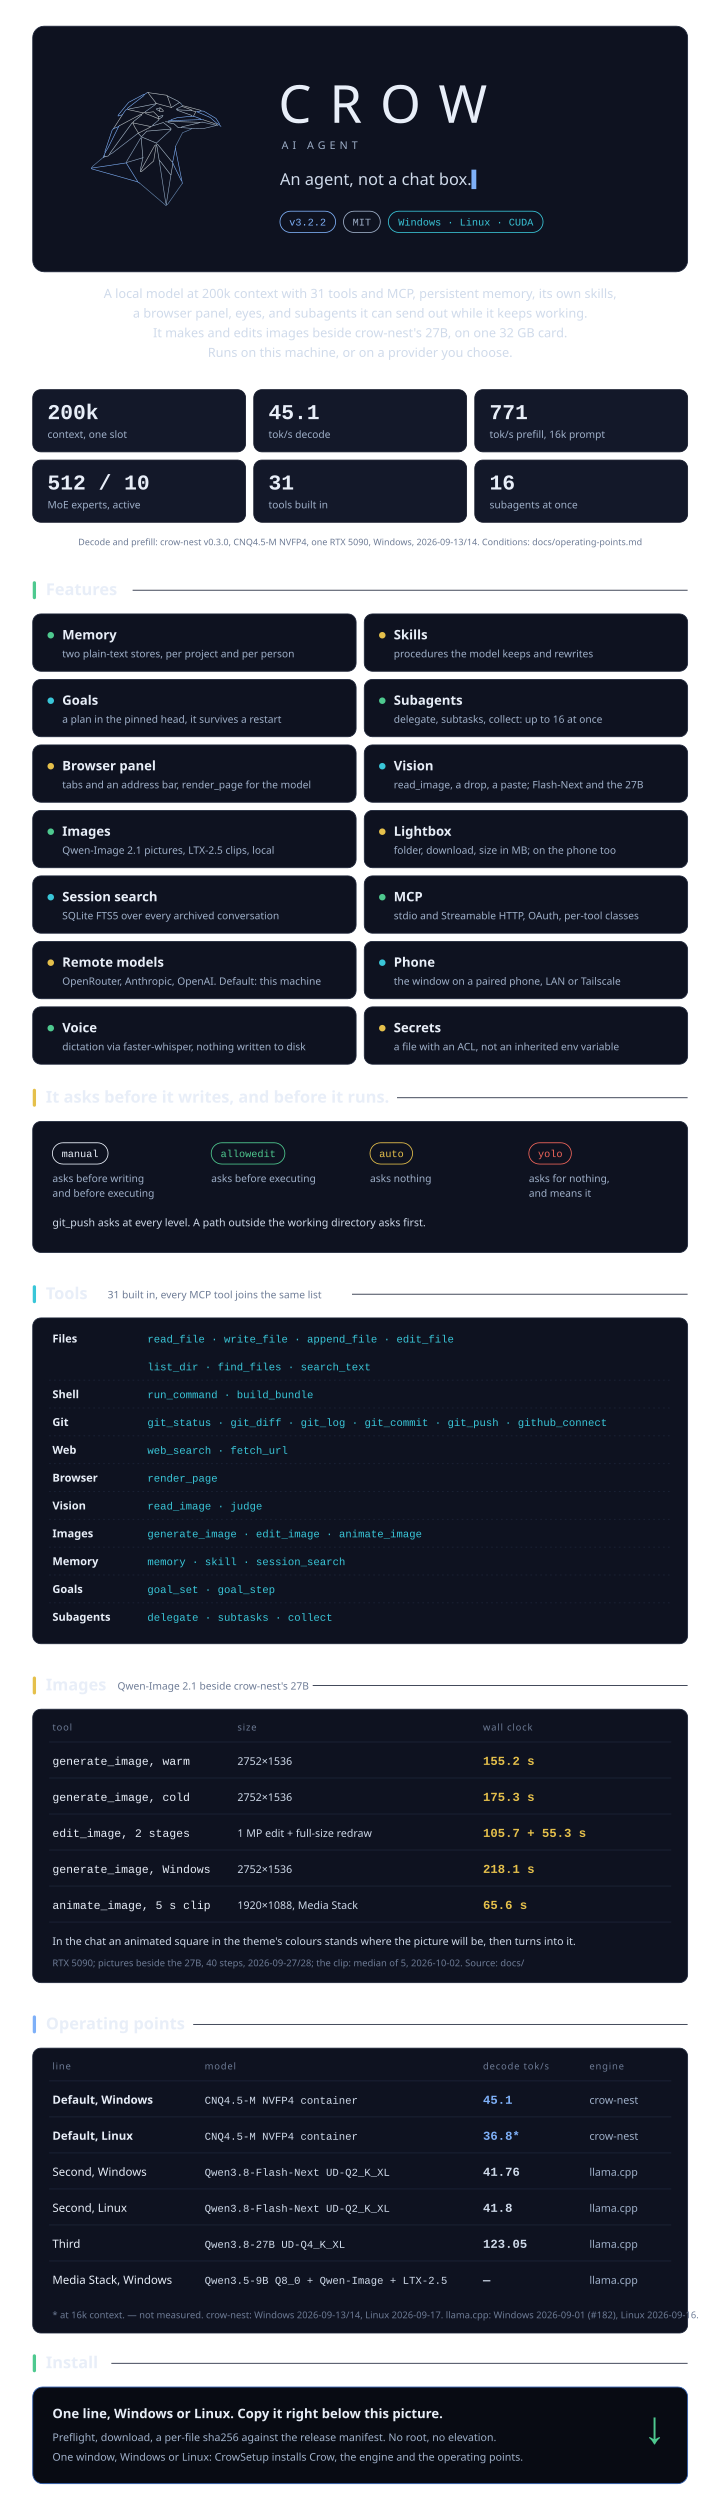
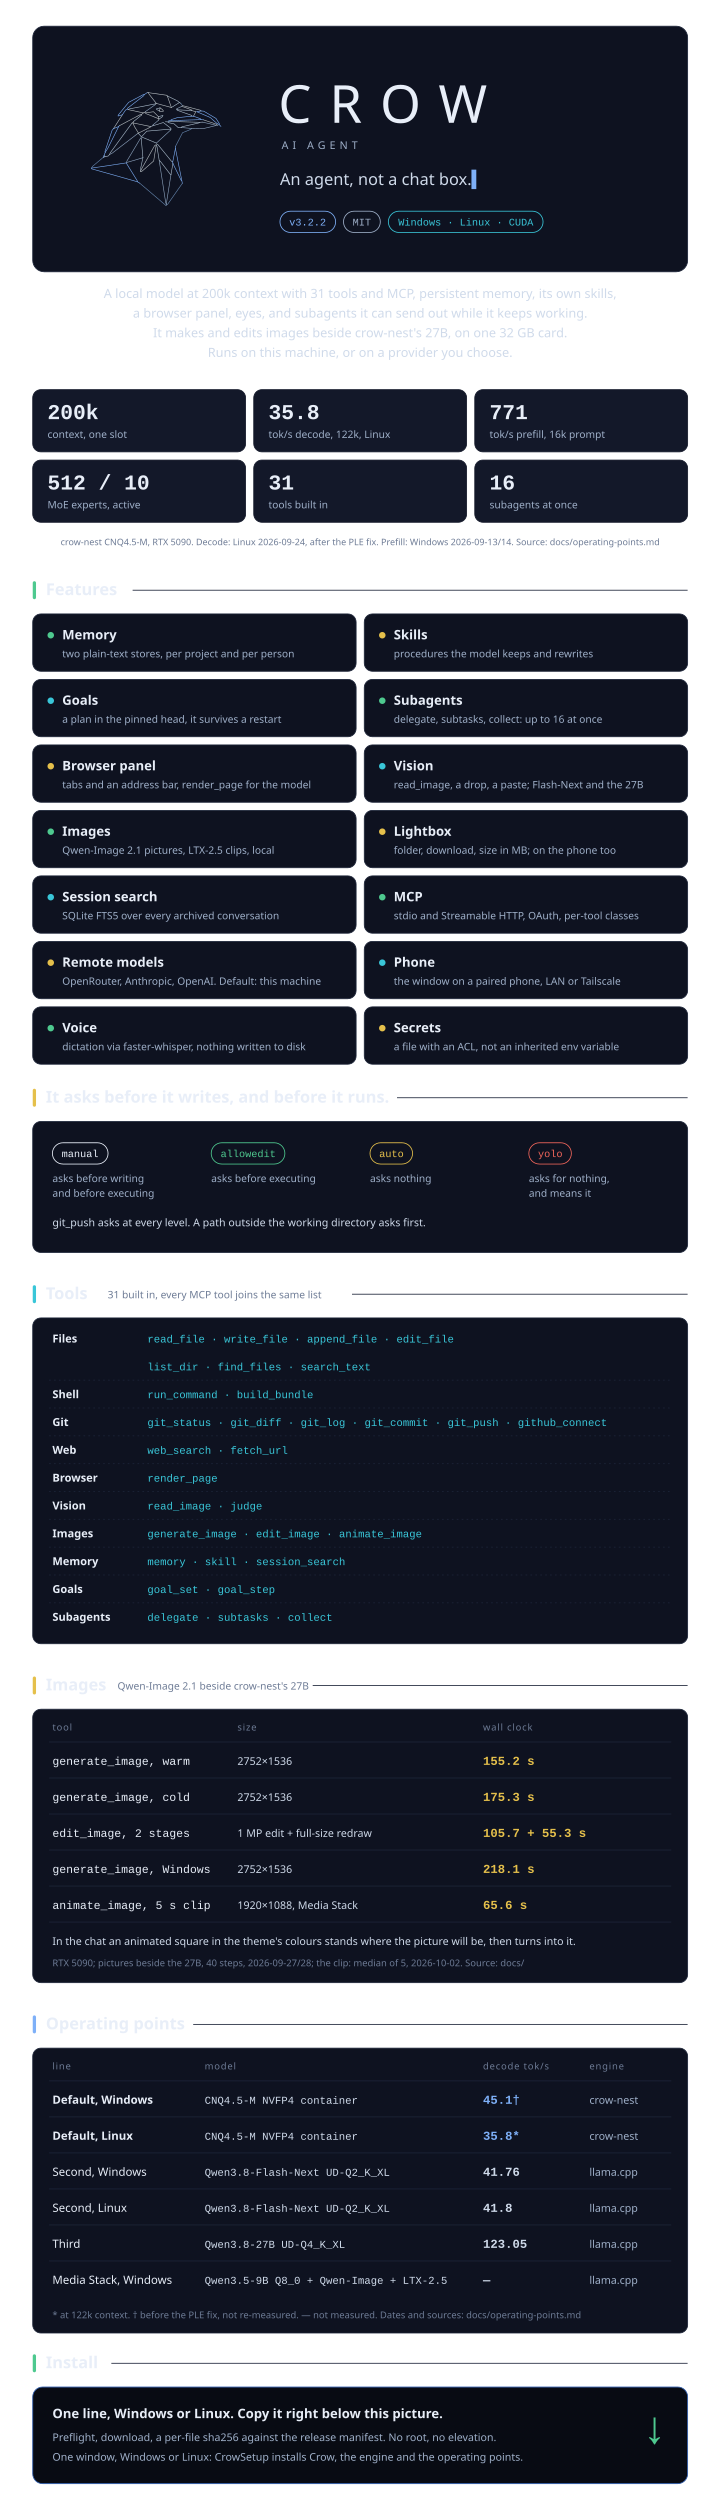
<svg xmlns="http://www.w3.org/2000/svg" viewBox="0 0 880 3054" width="880" height="3054" role="img" aria-label="Crow: an agent, not a chat box. Features, tools, images, operating points.">
  <rect x="40" y="32" width="800" height="300" rx="14" fill="#0e1220" stroke="#1c2438" />
  <g transform="translate(70 62) scale(0.235)">
    <g fill="none" stroke-width="3" stroke-linejoin="round" stroke-linecap="round">
      <path stroke="#6789b2" d="M642 273 650 285" />
      <path stroke="#6789b2" d="M699 404 693 409 651 426 615 496" />
      <path stroke="#6789b2" d="M239 554 183 601 178 610" />
      <path stroke="#6789b2" d="M650 689 573 799 567 802" />
      <path stroke="#6789b2" d="M428 688 563 803" />
      <path stroke="#90a7c2" d="M508 281 457 317" />
      <path stroke="#90a7c2" d="M647 289 622 301" />
      <path stroke="#90a7c2" d="M526 361 498 385" />
      <path stroke="#90a7c2" d="M755 371 820 386 823 389" />
      <path stroke="#90a7c2" d="M833 387 823 389" />
      <path stroke="#90a7c2" d="M823 389 758 405 699 404" />
      <path stroke="#90a7c2" d="M644 399 699 404" />
      <path stroke="#90a7c2" d="M587 414 515 480" />
      <path stroke="#90a7c2" d="M417 431 283 534 272 539" />
      <path stroke="#90a7c2" d="M436 453 433 454 362 573 360 581" />
      <path stroke="#90a7c2" d="M445 556 360 581" />
      <path stroke="#90a7c2" d="M530 572 564 793 567 794" />
      <path stroke="#90a7c2" d="M591 643 567 794" />
      <path stroke="#90a7c2" d="M563 803 567 802" />
      <path stroke="#90a7c2" d="M567 794 567 802" />
      <path stroke="#acbece" d="M572 235 625 261 635 269" />
      <path stroke="#acbece" d="M635 269 593 295" />
      <path stroke="#acbece" d="M635 269 642 273" />
      <path stroke="#acbece" d="M510 276 508 281" />
      <path stroke="#acbece" d="M510 276 376 302 368 306" />
      <path stroke="#acbece" d="M622 301 620 307 624 307" />
      <path stroke="#acbece" d="M534 297 515 302 517 306 532 313" />
      <path stroke="#acbece" d="M624 307 625 310 698 336 700 340" />
      <path stroke="#acbece" d="M624 307 699 311" />
      <path stroke="#acbece" d="M437 335 396 368" />
      <path stroke="#acbece" d="M549 337 544 345 529 355" />
      <path stroke="#acbece" d="M549 337 525 342" />
      <path stroke="#acbece" d="M498 385 497 390" />
      <path stroke="#acbece" d="M578 367 739 372" />
      <path stroke="#acbece" d="M562 369 575 370" />
      <path stroke="#acbece" d="M575 370 579 374 607 380 629 400 644 399" />
      <path stroke="#acbece" d="M739 372 737 375 648 395 644 399" />
      <path stroke="#acbece" d="M739 372 755 371" />
      <path stroke="#acbece" d="M388 376 275 531 272 539" />
      <path stroke="#acbece" d="M497 390 485 394" />
      <path stroke="#acbece" d="M497 390 551 373 590 403 591 407" />
      <path stroke="#acbece" d="M591 407 587 414" />
      <path stroke="#acbece" d="M591 407 465 418 438 447" />
      <path stroke="#acbece" d="M422 430 437 447" />
      <path stroke="#acbece" d="M438 448 515 480" />
      <path stroke="#acbece" d="M436 453 445 556" />
      <path stroke="#acbece" d="M515 484 523 488 594 575 600 578" />
      <path stroke="#acbece" d="M514 491 518 497 530 572" />
      <path stroke="#acbece" d="M272 539 265 547 248 551" />
      <path stroke="#acbece" d="M243 545 248 551" />
      <path stroke="#acbece" d="M248 551 239 554" />
      <path stroke="#acbece" d="M445 556 434 608 434 622" />
      <path stroke="#acbece" d="M530 572 535 574 587 642 591 643" />
      <path stroke="#acbece" d="M601 586 591 643" />
      <path stroke="#b9c0c4" d="M474 218 567 231 572 235" />
      <path stroke="#b9c0c4" d="M474 218 475 223 515 274" />
      <path stroke="#b9c0c4" d="M474 218 467 218" />
      <path stroke="#b9c0c4" d="M572 235 593 295" />
      <path stroke="#b9c0c4" d="M515 274 510 276" />
      <path stroke="#b9c0c4" d="M515 274 593 295" />
      <path stroke="#b9c0c4" d="M457 317 455 322" />
      <path stroke="#b9c0c4" d="M650 285 743 309 747 313" />
      <path stroke="#b9c0c4" d="M647 289 697 307 699 311" />
      <path stroke="#b9c0c4" d="M534 297 532 313" />
      <path stroke="#b9c0c4" d="M534 297 547 306 552 314 533 316 532 313" />
      <path stroke="#b9c0c4" d="M368 306 447 323" />
      <path stroke="#b9c0c4" d="M699 311 720 317" />
      <path stroke="#b9c0c4" d="M720 317 708 340" />
      <path stroke="#b9c0c4" d="M455 322 447 323" />
      <path stroke="#b9c0c4" d="M447 323 438 331" />
      <path stroke="#b9c0c4" d="M458 323 500 317 525 342" />
      <path stroke="#b9c0c4" d="M458 323 461 327 528 354" />
      <path stroke="#b9c0c4" d="M438 331 437 335" />
      <path stroke="#b9c0c4" d="M396 368 393 375" />
      <path stroke="#b9c0c4" d="M438 331 433 331 322 390" />
      <path stroke="#b9c0c4" d="M338 333 292 405" />
      <path stroke="#b9c0c4" d="M525 342 528 354" />
      <path stroke="#b9c0c4" d="M529 355 526 361" />
      <path stroke="#b9c0c4" d="M759 359 828 382" />
      <path stroke="#b9c0c4" d="M393 375 401 394 422 428" />
      <path stroke="#b9c0c4" d="M393 375 388 376" />
      <path stroke="#b9c0c4" d="M393 375 485 394" />
      <path stroke="#b9c0c4" d="M828 382 833 387" />
      <path stroke="#b9c0c4" d="M485 394 484 397 422 428" />
      <path stroke="#b9c0c4" d="M422 430 417 431" />
      <path stroke="#b9c0c4" d="M514 488 506 493 434 622" />
      <path stroke="#b9c0c4" d="M514 491 501 573 438 628 433 629" />
      <path stroke="#b9c0c4" d="M434 622 433 629" />
      <path stroke="#7eb0f8" d="M467 218 452 228" />
      <path stroke="#7eb0f8" d="M452 228 449 234 366 298 363 305" />
      <path stroke="#7eb0f8" d="M452 228 447 228 371 268 317 334 316 339" />
      <path stroke="#7eb0f8" d="M363 305 355 308 338 333" />
      <path stroke="#7eb0f8" d="M747 313 725 317" />
      <path stroke="#7eb0f8" d="M747 313 761 314 825 352 843 380 844 386" />
      <path stroke="#7eb0f8" d="M725 317 795 347 830 378" />
      <path stroke="#7eb0f8" d="M322 390 319 394" />
      <path stroke="#7eb0f8" d="M338 333 316 339" />
      <path stroke="#7eb0f8" d="M700 340 623 348 592 358 591 361" />
      <path stroke="#7eb0f8" d="M700 340 708 340" />
      <path stroke="#7eb0f8" d="M708 340 745 354 747 358" />
      <path stroke="#7eb0f8" d="M747 358 595 363 591 361" />
      <path stroke="#7eb0f8" d="M747 358 759 359" />
      <path stroke="#7eb0f8" d="M591 361 580 363 578 367" />
      <path stroke="#7eb0f8" d="M830 378 836 380 838 386" />
      <path stroke="#7eb0f8" d="M844 386 851 394" />
      <path stroke="#7eb0f8" d="M319 394 262 508 249 528" />
      <path stroke="#7eb0f8" d="M319 394 292 405" />
      <path stroke="#7eb0f8" d="M615 496 614 508" />
      <path stroke="#7eb0f8" d="M292 405 285 413 248 523 249 528" />
      <path stroke="#7eb0f8" d="M614 508 600 578" />
      <path stroke="#7eb0f8" d="M614 508 647 674" />
      <path stroke="#7eb0f8" d="M249 528 243 545" />
      <path stroke="#7eb0f8" d="M243 545 239 554" />
      <path stroke="#7eb0f8" d="M600 578 601 586" />
      <path stroke="#7eb0f8" d="M358 583 178 610" />
      <path stroke="#7eb0f8" d="M358 583 415 675 416 681" />
      <path stroke="#7eb0f8" d="M601 586 643 672 647 674" />
      <path stroke="#7eb0f8" d="M178 610 179 614 416 681" />
      <path stroke="#7eb0f8" d="M647 674 650 689" />
      <path stroke="#7eb0f8" d="M416 681 428 688" />
    </g>
  </g>
  <text x="340" y="150" font-family="-apple-system,BlinkMacSystemFont,'Segoe UI','Noto Sans',Helvetica,Arial,sans-serif" font-size="64" font-weight="300" fill="#e8eef8" text-anchor="start" letter-spacing="22">CROW</text>
  <text x="344" y="182" font-family="-apple-system,BlinkMacSystemFont,'Segoe UI','Noto Sans',Helvetica,Arial,sans-serif" font-size="13" font-weight="400" fill="#9fb0c9" text-anchor="start" letter-spacing="5">AI AGENT</text>
  <text x="342" y="226" font-family="-apple-system,BlinkMacSystemFont,'Segoe UI','Noto Sans',Helvetica,Arial,sans-serif" font-size="20" fill="#cfdaea">An agent, not a chat box.<tspan fill="#7eb0f8">▍<animate attributeName="opacity" values="1;1;0;0" keyTimes="0;.5;.5;1" dur="1.1s" repeatCount="indefinite" />
    </tspan>
  </text>
  <rect x="342" y="258" width="68" height="26" rx="13" fill="none" stroke="#7eb0f8" />
  <text x="375.8" y="275.5" font-family="ui-monospace,SFMono-Regular,'SF Mono',Menlo,Consolas,'Liberation Mono',monospace" font-size="12.5" font-weight="400" fill="#7eb0f8" text-anchor="middle" letter-spacing="0">v3.2.2</text>
  <rect x="419.6" y="258" width="45" height="26" rx="13" fill="none" stroke="#9fb0c9" />
  <text x="442.0" y="275.5" font-family="ui-monospace,SFMono-Regular,'SF Mono',Menlo,Consolas,'Liberation Mono',monospace" font-size="12.5" font-weight="400" fill="#9fb0c9" text-anchor="middle" letter-spacing="0">MIT</text>
  <rect x="474.4" y="258" width="189" height="26" rx="13" fill="none" stroke="#39c6d8" />
  <text x="569.0" y="275.5" font-family="ui-monospace,SFMono-Regular,'SF Mono',Menlo,Consolas,'Liberation Mono',monospace" font-size="12.5" font-weight="400" fill="#39c6d8" text-anchor="middle" letter-spacing="0">Windows · Linux · CUDA</text>
  <text x="440.0" y="364" font-family="-apple-system,BlinkMacSystemFont,'Segoe UI','Noto Sans',Helvetica,Arial,sans-serif" font-size="15.5" font-weight="400" fill="#cfdaea" text-anchor="middle" letter-spacing="0">A local model at 200k context with 31 tools and MCP, persistent memory, its own skills,</text>
  <text x="440.0" y="388" font-family="-apple-system,BlinkMacSystemFont,'Segoe UI','Noto Sans',Helvetica,Arial,sans-serif" font-size="15.5" font-weight="400" fill="#cfdaea" text-anchor="middle" letter-spacing="0">a browser panel, eyes, and subagents it can send out while it keeps working.</text>
  <text x="440.0" y="412" font-family="-apple-system,BlinkMacSystemFont,'Segoe UI','Noto Sans',Helvetica,Arial,sans-serif" font-size="15.5" font-weight="400" fill="#cfdaea" text-anchor="middle" letter-spacing="0">It makes and edits images beside crow-nest's 27B, on one 32 GB card.</text>
  <text x="440.0" y="436" font-family="-apple-system,BlinkMacSystemFont,'Segoe UI','Noto Sans',Helvetica,Arial,sans-serif" font-size="15.5" font-weight="400" fill="#cfdaea" text-anchor="middle" letter-spacing="0">Runs on this machine, or on a provider you choose.</text>
  <rect x="40" y="476" width="260" height="76" rx="10" fill="#131829" stroke="#131829" />
  <text x="58" y="512" font-family="ui-monospace,SFMono-Regular,'SF Mono',Menlo,Consolas,'Liberation Mono',monospace" font-size="26" font-weight="600" fill="#e8eef8" text-anchor="start" letter-spacing="0">200k</text>
  <text x="58" y="535" font-family="-apple-system,BlinkMacSystemFont,'Segoe UI','Noto Sans',Helvetica,Arial,sans-serif" font-size="12.5" font-weight="400" fill="#9fb0c9" text-anchor="start" letter-spacing="0">context, one slot</text>
  <rect x="310" y="476" width="260" height="76" rx="10" fill="#131829" stroke="#131829" />
-   <text x="328" y="512" font-family="ui-monospace,SFMono-Regular,'SF Mono',Menlo,Consolas,'Liberation Mono',monospace" font-size="26" font-weight="600" fill="#e8eef8" text-anchor="start" letter-spacing="0">45.1</text>
-   <text x="328" y="535" font-family="-apple-system,BlinkMacSystemFont,'Segoe UI','Noto Sans',Helvetica,Arial,sans-serif" font-size="12.5" font-weight="400" fill="#9fb0c9" text-anchor="start" letter-spacing="0">tok/s decode</text>
+   <text x="328" y="512" font-family="ui-monospace,SFMono-Regular,'SF Mono',Menlo,Consolas,'Liberation Mono',monospace" font-size="26" font-weight="600" fill="#e8eef8" text-anchor="start" letter-spacing="0">35.8</text>
+   <text x="328" y="535" font-family="-apple-system,BlinkMacSystemFont,'Segoe UI','Noto Sans',Helvetica,Arial,sans-serif" font-size="12.5" font-weight="400" fill="#9fb0c9" text-anchor="start" letter-spacing="0">tok/s decode, 122k, Linux</text>
  <rect x="580" y="476" width="260" height="76" rx="10" fill="#131829" stroke="#131829" />
  <text x="598" y="512" font-family="ui-monospace,SFMono-Regular,'SF Mono',Menlo,Consolas,'Liberation Mono',monospace" font-size="26" font-weight="600" fill="#e8eef8" text-anchor="start" letter-spacing="0">771</text>
  <text x="598" y="535" font-family="-apple-system,BlinkMacSystemFont,'Segoe UI','Noto Sans',Helvetica,Arial,sans-serif" font-size="12.5" font-weight="400" fill="#9fb0c9" text-anchor="start" letter-spacing="0">tok/s prefill, 16k prompt</text>
  <rect x="40" y="562" width="260" height="76" rx="10" fill="#131829" stroke="#131829" />
  <text x="58" y="598" font-family="ui-monospace,SFMono-Regular,'SF Mono',Menlo,Consolas,'Liberation Mono',monospace" font-size="26" font-weight="600" fill="#e8eef8" text-anchor="start" letter-spacing="0">512 / 10</text>
  <text x="58" y="621" font-family="-apple-system,BlinkMacSystemFont,'Segoe UI','Noto Sans',Helvetica,Arial,sans-serif" font-size="12.5" font-weight="400" fill="#9fb0c9" text-anchor="start" letter-spacing="0">MoE experts, active</text>
  <rect x="310" y="562" width="260" height="76" rx="10" fill="#131829" stroke="#131829" />
  <text x="328" y="598" font-family="ui-monospace,SFMono-Regular,'SF Mono',Menlo,Consolas,'Liberation Mono',monospace" font-size="26" font-weight="600" fill="#e8eef8" text-anchor="start" letter-spacing="0">31</text>
  <text x="328" y="621" font-family="-apple-system,BlinkMacSystemFont,'Segoe UI','Noto Sans',Helvetica,Arial,sans-serif" font-size="12.5" font-weight="400" fill="#9fb0c9" text-anchor="start" letter-spacing="0">tools built in</text>
  <rect x="580" y="562" width="260" height="76" rx="10" fill="#131829" stroke="#131829" />
  <text x="598" y="598" font-family="ui-monospace,SFMono-Regular,'SF Mono',Menlo,Consolas,'Liberation Mono',monospace" font-size="26" font-weight="600" fill="#e8eef8" text-anchor="start" letter-spacing="0">16</text>
  <text x="598" y="621" font-family="-apple-system,BlinkMacSystemFont,'Segoe UI','Noto Sans',Helvetica,Arial,sans-serif" font-size="12.5" font-weight="400" fill="#9fb0c9" text-anchor="start" letter-spacing="0">subagents at once</text>
-   <text x="440.0" y="666" font-family="-apple-system,BlinkMacSystemFont,'Segoe UI','Noto Sans',Helvetica,Arial,sans-serif" font-size="11" font-weight="400" fill="#6d7b95" text-anchor="middle" letter-spacing="0">Decode and prefill: crow-nest v0.3.0, CNQ4.5-M NVFP4, one RTX 5090, Windows, 2026-09-13/14. Conditions: docs/operating-points.md</text>
+   <text x="440.0" y="666" font-family="-apple-system,BlinkMacSystemFont,'Segoe UI','Noto Sans',Helvetica,Arial,sans-serif" font-size="11" font-weight="400" fill="#6d7b95" text-anchor="middle" letter-spacing="0">crow-nest CNQ4.5-M, RTX 5090. Decode: Linux 2026-09-24, after the PLE fix. Prefill: Windows 2026-09-13/14. Source: docs/operating-points.md</text>
  <rect x="40" y="710" width="4" height="22" rx="2" fill="#4ec98f" />
  <text x="56" y="727" font-family="-apple-system,BlinkMacSystemFont,'Segoe UI','Noto Sans',Helvetica,Arial,sans-serif" font-size="20" font-weight="600" fill="#e8eef8" text-anchor="start" letter-spacing="0">Features</text>
  <line x1="162" y1="721" x2="840" y2="721" stroke="#1c2438" />
  <rect x="40" y="750" width="395" height="70" rx="10" fill="#0e1220" stroke="#1c2438" />
  <circle cx="62" cy="776" r="4" fill="#4ec98f" />
  <text x="76" y="781" font-family="-apple-system,BlinkMacSystemFont,'Segoe UI','Noto Sans',Helvetica,Arial,sans-serif" font-size="16" font-weight="600" fill="#e8eef8" text-anchor="start" letter-spacing="0">Memory</text>
  <text x="76" y="803" font-family="-apple-system,BlinkMacSystemFont,'Segoe UI','Noto Sans',Helvetica,Arial,sans-serif" font-size="12.5" font-weight="400" fill="#9fb0c9" text-anchor="start" letter-spacing="0">two plain-text stores, per project and per person</text>
  <rect x="445" y="750" width="395" height="70" rx="10" fill="#0e1220" stroke="#1c2438" />
  <circle cx="467" cy="776" r="4" fill="#e5c04b" />
  <text x="481" y="781" font-family="-apple-system,BlinkMacSystemFont,'Segoe UI','Noto Sans',Helvetica,Arial,sans-serif" font-size="16" font-weight="600" fill="#e8eef8" text-anchor="start" letter-spacing="0">Skills</text>
  <text x="481" y="803" font-family="-apple-system,BlinkMacSystemFont,'Segoe UI','Noto Sans',Helvetica,Arial,sans-serif" font-size="12.5" font-weight="400" fill="#9fb0c9" text-anchor="start" letter-spacing="0">procedures the model keeps and rewrites</text>
  <rect x="40" y="830" width="395" height="70" rx="10" fill="#0e1220" stroke="#1c2438" />
  <circle cx="62" cy="856" r="4" fill="#39c6d8" />
  <text x="76" y="861" font-family="-apple-system,BlinkMacSystemFont,'Segoe UI','Noto Sans',Helvetica,Arial,sans-serif" font-size="16" font-weight="600" fill="#e8eef8" text-anchor="start" letter-spacing="0">Goals</text>
  <text x="76" y="883" font-family="-apple-system,BlinkMacSystemFont,'Segoe UI','Noto Sans',Helvetica,Arial,sans-serif" font-size="12.5" font-weight="400" fill="#9fb0c9" text-anchor="start" letter-spacing="0">a plan in the pinned head, it survives a restart</text>
  <rect x="445" y="830" width="395" height="70" rx="10" fill="#0e1220" stroke="#1c2438" />
  <circle cx="467" cy="856" r="4" fill="#4ec98f" />
  <text x="481" y="861" font-family="-apple-system,BlinkMacSystemFont,'Segoe UI','Noto Sans',Helvetica,Arial,sans-serif" font-size="16" font-weight="600" fill="#e8eef8" text-anchor="start" letter-spacing="0">Subagents</text>
  <text x="481" y="883" font-family="-apple-system,BlinkMacSystemFont,'Segoe UI','Noto Sans',Helvetica,Arial,sans-serif" font-size="12.5" font-weight="400" fill="#9fb0c9" text-anchor="start" letter-spacing="0">delegate, subtasks, collect: up to 16 at once</text>
  <rect x="40" y="910" width="395" height="70" rx="10" fill="#0e1220" stroke="#1c2438" />
  <circle cx="62" cy="936" r="4" fill="#e5c04b" />
  <text x="76" y="941" font-family="-apple-system,BlinkMacSystemFont,'Segoe UI','Noto Sans',Helvetica,Arial,sans-serif" font-size="16" font-weight="600" fill="#e8eef8" text-anchor="start" letter-spacing="0">Browser panel</text>
  <text x="76" y="963" font-family="-apple-system,BlinkMacSystemFont,'Segoe UI','Noto Sans',Helvetica,Arial,sans-serif" font-size="12.5" font-weight="400" fill="#9fb0c9" text-anchor="start" letter-spacing="0">tabs and an address bar, render_page for the model</text>
  <rect x="445" y="910" width="395" height="70" rx="10" fill="#0e1220" stroke="#1c2438" />
  <circle cx="467" cy="936" r="4" fill="#39c6d8" />
  <text x="481" y="941" font-family="-apple-system,BlinkMacSystemFont,'Segoe UI','Noto Sans',Helvetica,Arial,sans-serif" font-size="16" font-weight="600" fill="#e8eef8" text-anchor="start" letter-spacing="0">Vision</text>
  <text x="481" y="963" font-family="-apple-system,BlinkMacSystemFont,'Segoe UI','Noto Sans',Helvetica,Arial,sans-serif" font-size="12.5" font-weight="400" fill="#9fb0c9" text-anchor="start" letter-spacing="0">read_image, a drop, a paste; Flash-Next and the 27B</text>
  <rect x="40" y="990" width="395" height="70" rx="10" fill="#0e1220" stroke="#1c2438" />
  <circle cx="62" cy="1016" r="4" fill="#4ec98f" />
  <text x="76" y="1021" font-family="-apple-system,BlinkMacSystemFont,'Segoe UI','Noto Sans',Helvetica,Arial,sans-serif" font-size="16" font-weight="600" fill="#e8eef8" text-anchor="start" letter-spacing="0">Images</text>
  <text x="76" y="1043" font-family="-apple-system,BlinkMacSystemFont,'Segoe UI','Noto Sans',Helvetica,Arial,sans-serif" font-size="12.5" font-weight="400" fill="#9fb0c9" text-anchor="start" letter-spacing="0">Qwen-Image 2.1 pictures, LTX-2.5 clips, local</text>
  <rect x="445" y="990" width="395" height="70" rx="10" fill="#0e1220" stroke="#1c2438" />
  <circle cx="467" cy="1016" r="4" fill="#e5c04b" />
  <text x="481" y="1021" font-family="-apple-system,BlinkMacSystemFont,'Segoe UI','Noto Sans',Helvetica,Arial,sans-serif" font-size="16" font-weight="600" fill="#e8eef8" text-anchor="start" letter-spacing="0">Lightbox</text>
  <text x="481" y="1043" font-family="-apple-system,BlinkMacSystemFont,'Segoe UI','Noto Sans',Helvetica,Arial,sans-serif" font-size="12.5" font-weight="400" fill="#9fb0c9" text-anchor="start" letter-spacing="0">folder, download, size in MB; on the phone too</text>
  <rect x="40" y="1070" width="395" height="70" rx="10" fill="#0e1220" stroke="#1c2438" />
  <circle cx="62" cy="1096" r="4" fill="#39c6d8" />
  <text x="76" y="1101" font-family="-apple-system,BlinkMacSystemFont,'Segoe UI','Noto Sans',Helvetica,Arial,sans-serif" font-size="16" font-weight="600" fill="#e8eef8" text-anchor="start" letter-spacing="0">Session search</text>
  <text x="76" y="1123" font-family="-apple-system,BlinkMacSystemFont,'Segoe UI','Noto Sans',Helvetica,Arial,sans-serif" font-size="12.5" font-weight="400" fill="#9fb0c9" text-anchor="start" letter-spacing="0">SQLite FTS5 over every archived conversation</text>
  <rect x="445" y="1070" width="395" height="70" rx="10" fill="#0e1220" stroke="#1c2438" />
  <circle cx="467" cy="1096" r="4" fill="#4ec98f" />
  <text x="481" y="1101" font-family="-apple-system,BlinkMacSystemFont,'Segoe UI','Noto Sans',Helvetica,Arial,sans-serif" font-size="16" font-weight="600" fill="#e8eef8" text-anchor="start" letter-spacing="0">MCP</text>
  <text x="481" y="1123" font-family="-apple-system,BlinkMacSystemFont,'Segoe UI','Noto Sans',Helvetica,Arial,sans-serif" font-size="12.5" font-weight="400" fill="#9fb0c9" text-anchor="start" letter-spacing="0">stdio and Streamable HTTP, OAuth, per-tool classes</text>
  <rect x="40" y="1150" width="395" height="70" rx="10" fill="#0e1220" stroke="#1c2438" />
  <circle cx="62" cy="1176" r="4" fill="#e5c04b" />
  <text x="76" y="1181" font-family="-apple-system,BlinkMacSystemFont,'Segoe UI','Noto Sans',Helvetica,Arial,sans-serif" font-size="16" font-weight="600" fill="#e8eef8" text-anchor="start" letter-spacing="0">Remote models</text>
  <text x="76" y="1203" font-family="-apple-system,BlinkMacSystemFont,'Segoe UI','Noto Sans',Helvetica,Arial,sans-serif" font-size="12.5" font-weight="400" fill="#9fb0c9" text-anchor="start" letter-spacing="0">OpenRouter, Anthropic, OpenAI. Default: this machine</text>
  <rect x="445" y="1150" width="395" height="70" rx="10" fill="#0e1220" stroke="#1c2438" />
  <circle cx="467" cy="1176" r="4" fill="#39c6d8" />
  <text x="481" y="1181" font-family="-apple-system,BlinkMacSystemFont,'Segoe UI','Noto Sans',Helvetica,Arial,sans-serif" font-size="16" font-weight="600" fill="#e8eef8" text-anchor="start" letter-spacing="0">Phone</text>
  <text x="481" y="1203" font-family="-apple-system,BlinkMacSystemFont,'Segoe UI','Noto Sans',Helvetica,Arial,sans-serif" font-size="12.5" font-weight="400" fill="#9fb0c9" text-anchor="start" letter-spacing="0">the window on a paired phone, LAN or Tailscale</text>
  <rect x="40" y="1230" width="395" height="70" rx="10" fill="#0e1220" stroke="#1c2438" />
  <circle cx="62" cy="1256" r="4" fill="#4ec98f" />
  <text x="76" y="1261" font-family="-apple-system,BlinkMacSystemFont,'Segoe UI','Noto Sans',Helvetica,Arial,sans-serif" font-size="16" font-weight="600" fill="#e8eef8" text-anchor="start" letter-spacing="0">Voice</text>
  <text x="76" y="1283" font-family="-apple-system,BlinkMacSystemFont,'Segoe UI','Noto Sans',Helvetica,Arial,sans-serif" font-size="12.5" font-weight="400" fill="#9fb0c9" text-anchor="start" letter-spacing="0">dictation via faster-whisper, nothing written to disk</text>
  <rect x="445" y="1230" width="395" height="70" rx="10" fill="#0e1220" stroke="#1c2438" />
  <circle cx="467" cy="1256" r="4" fill="#e5c04b" />
  <text x="481" y="1261" font-family="-apple-system,BlinkMacSystemFont,'Segoe UI','Noto Sans',Helvetica,Arial,sans-serif" font-size="16" font-weight="600" fill="#e8eef8" text-anchor="start" letter-spacing="0">Secrets</text>
  <text x="481" y="1283" font-family="-apple-system,BlinkMacSystemFont,'Segoe UI','Noto Sans',Helvetica,Arial,sans-serif" font-size="12.5" font-weight="400" fill="#9fb0c9" text-anchor="start" letter-spacing="0">a file with an ACL, not an inherited env variable</text>
  <rect x="40" y="1330" width="4" height="22" rx="2" fill="#e5c04b" />
  <text x="56" y="1347" font-family="-apple-system,BlinkMacSystemFont,'Segoe UI','Noto Sans',Helvetica,Arial,sans-serif" font-size="20" font-weight="600" fill="#e8eef8" text-anchor="start" letter-spacing="0">It asks before it writes, and before it runs.</text>
  <line x1="485" y1="1341" x2="840" y2="1341" stroke="#1c2438" />
  <rect x="40" y="1370" width="800" height="160" rx="10" fill="#0e1220" stroke="#1c2438" />
  <rect x="64" y="1396" width="68" height="26" rx="13" fill="none" stroke="#e8eef8" />
  <text x="97.8" y="1413.5" font-family="ui-monospace,SFMono-Regular,'SF Mono',Menlo,Consolas,'Liberation Mono',monospace" font-size="12.5" font-weight="400" fill="#e8eef8" text-anchor="middle" letter-spacing="0">manual</text>
  <text x="64" y="1444" font-family="-apple-system,BlinkMacSystemFont,'Segoe UI','Noto Sans',Helvetica,Arial,sans-serif" font-size="12.5" font-weight="400" fill="#9fb0c9" text-anchor="start" letter-spacing="0">asks before writing</text>
  <text x="64" y="1462" font-family="-apple-system,BlinkMacSystemFont,'Segoe UI','Noto Sans',Helvetica,Arial,sans-serif" font-size="12.5" font-weight="400" fill="#9fb0c9" text-anchor="start" letter-spacing="0">and before executing</text>
  <rect x="258" y="1396" width="90" height="26" rx="13" fill="none" stroke="#4ec98f" />
  <text x="303.2" y="1413.5" font-family="ui-monospace,SFMono-Regular,'SF Mono',Menlo,Consolas,'Liberation Mono',monospace" font-size="12.5" font-weight="400" fill="#4ec98f" text-anchor="middle" letter-spacing="0">allowedit</text>
  <text x="258" y="1444" font-family="-apple-system,BlinkMacSystemFont,'Segoe UI','Noto Sans',Helvetica,Arial,sans-serif" font-size="12.5" font-weight="400" fill="#9fb0c9" text-anchor="start" letter-spacing="0">asks before executing</text>
  <rect x="452" y="1396" width="52" height="26" rx="13" fill="none" stroke="#e5c04b" />
  <text x="478.2" y="1413.5" font-family="ui-monospace,SFMono-Regular,'SF Mono',Menlo,Consolas,'Liberation Mono',monospace" font-size="12.5" font-weight="400" fill="#e5c04b" text-anchor="middle" letter-spacing="0">auto</text>
  <text x="452" y="1444" font-family="-apple-system,BlinkMacSystemFont,'Segoe UI','Noto Sans',Helvetica,Arial,sans-serif" font-size="12.5" font-weight="400" fill="#9fb0c9" text-anchor="start" letter-spacing="0">asks nothing</text>
  <rect x="646" y="1396" width="52" height="26" rx="13" fill="none" stroke="#f0655a" />
  <text x="672.2" y="1413.5" font-family="ui-monospace,SFMono-Regular,'SF Mono',Menlo,Consolas,'Liberation Mono',monospace" font-size="12.5" font-weight="400" fill="#f0655a" text-anchor="middle" letter-spacing="0">yolo</text>
  <text x="646" y="1444" font-family="-apple-system,BlinkMacSystemFont,'Segoe UI','Noto Sans',Helvetica,Arial,sans-serif" font-size="12.5" font-weight="400" fill="#9fb0c9" text-anchor="start" letter-spacing="0">asks for nothing,</text>
  <text x="646" y="1462" font-family="-apple-system,BlinkMacSystemFont,'Segoe UI','Noto Sans',Helvetica,Arial,sans-serif" font-size="12.5" font-weight="400" fill="#9fb0c9" text-anchor="start" letter-spacing="0">and means it</text>
  <text x="64" y="1498" font-family="-apple-system,BlinkMacSystemFont,'Segoe UI','Noto Sans',Helvetica,Arial,sans-serif" font-size="13" font-weight="400" fill="#cfdaea" text-anchor="start" letter-spacing="0">git_push asks at every level. A path outside the working directory asks first.</text>
  <rect x="40" y="1570" width="4" height="22" rx="2" fill="#39c6d8" />
  <text x="56" y="1587" font-family="-apple-system,BlinkMacSystemFont,'Segoe UI','Noto Sans',Helvetica,Arial,sans-serif" font-size="20" font-weight="600" fill="#e8eef8" text-anchor="start" letter-spacing="0">Tools</text>
  <text x="131.5" y="1586" font-family="-apple-system,BlinkMacSystemFont,'Segoe UI','Noto Sans',Helvetica,Arial,sans-serif" font-size="12.5" font-weight="400" fill="#6d7b95" text-anchor="start" letter-spacing="0">31 built in, every MCP tool joins the same list</text>
  <line x1="430" y1="1581" x2="840" y2="1581" stroke="#1c2438" />
  <rect x="40" y="1610" width="800" height="398" rx="10" fill="#0e1220" stroke="#1c2438" />
  <text x="64" y="1640" font-family="-apple-system,BlinkMacSystemFont,'Segoe UI','Noto Sans',Helvetica,Arial,sans-serif" font-size="13.5" font-weight="600" fill="#e8eef8" text-anchor="start" letter-spacing="0">Files</text>
  <text x="180" y="1640" font-family="ui-monospace,SFMono-Regular,'SF Mono',Menlo,Consolas,'Liberation Mono',monospace" font-size="13" font-weight="400" fill="#39c6d8" text-anchor="start" letter-spacing="0">read_file · write_file · append_file · edit_file</text>
  <text x="64" y="1674" font-family="-apple-system,BlinkMacSystemFont,'Segoe UI','Noto Sans',Helvetica,Arial,sans-serif" font-size="13.5" font-weight="600" fill="#e8eef8" text-anchor="start" letter-spacing="0" />
  <text x="180" y="1674" font-family="ui-monospace,SFMono-Regular,'SF Mono',Menlo,Consolas,'Liberation Mono',monospace" font-size="13" font-weight="400" fill="#39c6d8" text-anchor="start" letter-spacing="0">list_dir · find_files · search_text</text>
  <line x1="60" y1="1686" x2="820" y2="1686" stroke="#1c2438" stroke-dasharray="2 4" />
  <text x="64" y="1708" font-family="-apple-system,BlinkMacSystemFont,'Segoe UI','Noto Sans',Helvetica,Arial,sans-serif" font-size="13.5" font-weight="600" fill="#e8eef8" text-anchor="start" letter-spacing="0">Shell</text>
  <text x="180" y="1708" font-family="ui-monospace,SFMono-Regular,'SF Mono',Menlo,Consolas,'Liberation Mono',monospace" font-size="13" font-weight="400" fill="#39c6d8" text-anchor="start" letter-spacing="0">run_command · build_bundle</text>
  <line x1="60" y1="1720" x2="820" y2="1720" stroke="#1c2438" stroke-dasharray="2 4" />
  <text x="64" y="1742" font-family="-apple-system,BlinkMacSystemFont,'Segoe UI','Noto Sans',Helvetica,Arial,sans-serif" font-size="13.5" font-weight="600" fill="#e8eef8" text-anchor="start" letter-spacing="0">Git</text>
  <text x="180" y="1742" font-family="ui-monospace,SFMono-Regular,'SF Mono',Menlo,Consolas,'Liberation Mono',monospace" font-size="13" font-weight="400" fill="#39c6d8" text-anchor="start" letter-spacing="0">git_status · git_diff · git_log · git_commit · git_push · github_connect</text>
  <line x1="60" y1="1754" x2="820" y2="1754" stroke="#1c2438" stroke-dasharray="2 4" />
  <text x="64" y="1776" font-family="-apple-system,BlinkMacSystemFont,'Segoe UI','Noto Sans',Helvetica,Arial,sans-serif" font-size="13.5" font-weight="600" fill="#e8eef8" text-anchor="start" letter-spacing="0">Web</text>
  <text x="180" y="1776" font-family="ui-monospace,SFMono-Regular,'SF Mono',Menlo,Consolas,'Liberation Mono',monospace" font-size="13" font-weight="400" fill="#39c6d8" text-anchor="start" letter-spacing="0">web_search · fetch_url</text>
  <line x1="60" y1="1788" x2="820" y2="1788" stroke="#1c2438" stroke-dasharray="2 4" />
  <text x="64" y="1810" font-family="-apple-system,BlinkMacSystemFont,'Segoe UI','Noto Sans',Helvetica,Arial,sans-serif" font-size="13.5" font-weight="600" fill="#e8eef8" text-anchor="start" letter-spacing="0">Browser</text>
  <text x="180" y="1810" font-family="ui-monospace,SFMono-Regular,'SF Mono',Menlo,Consolas,'Liberation Mono',monospace" font-size="13" font-weight="400" fill="#39c6d8" text-anchor="start" letter-spacing="0">render_page</text>
  <line x1="60" y1="1822" x2="820" y2="1822" stroke="#1c2438" stroke-dasharray="2 4" />
  <text x="64" y="1844" font-family="-apple-system,BlinkMacSystemFont,'Segoe UI','Noto Sans',Helvetica,Arial,sans-serif" font-size="13.5" font-weight="600" fill="#e8eef8" text-anchor="start" letter-spacing="0">Vision</text>
  <text x="180" y="1844" font-family="ui-monospace,SFMono-Regular,'SF Mono',Menlo,Consolas,'Liberation Mono',monospace" font-size="13" font-weight="400" fill="#39c6d8" text-anchor="start" letter-spacing="0">read_image · judge</text>
  <line x1="60" y1="1856" x2="820" y2="1856" stroke="#1c2438" stroke-dasharray="2 4" />
  <text x="64" y="1878" font-family="-apple-system,BlinkMacSystemFont,'Segoe UI','Noto Sans',Helvetica,Arial,sans-serif" font-size="13.5" font-weight="600" fill="#e8eef8" text-anchor="start" letter-spacing="0">Images</text>
  <text x="180" y="1878" font-family="ui-monospace,SFMono-Regular,'SF Mono',Menlo,Consolas,'Liberation Mono',monospace" font-size="13" font-weight="400" fill="#39c6d8" text-anchor="start" letter-spacing="0">generate_image · edit_image · animate_image</text>
  <line x1="60" y1="1890" x2="820" y2="1890" stroke="#1c2438" stroke-dasharray="2 4" />
  <text x="64" y="1912" font-family="-apple-system,BlinkMacSystemFont,'Segoe UI','Noto Sans',Helvetica,Arial,sans-serif" font-size="13.5" font-weight="600" fill="#e8eef8" text-anchor="start" letter-spacing="0">Memory</text>
  <text x="180" y="1912" font-family="ui-monospace,SFMono-Regular,'SF Mono',Menlo,Consolas,'Liberation Mono',monospace" font-size="13" font-weight="400" fill="#39c6d8" text-anchor="start" letter-spacing="0">memory · skill · session_search</text>
  <line x1="60" y1="1924" x2="820" y2="1924" stroke="#1c2438" stroke-dasharray="2 4" />
  <text x="64" y="1946" font-family="-apple-system,BlinkMacSystemFont,'Segoe UI','Noto Sans',Helvetica,Arial,sans-serif" font-size="13.5" font-weight="600" fill="#e8eef8" text-anchor="start" letter-spacing="0">Goals</text>
  <text x="180" y="1946" font-family="ui-monospace,SFMono-Regular,'SF Mono',Menlo,Consolas,'Liberation Mono',monospace" font-size="13" font-weight="400" fill="#39c6d8" text-anchor="start" letter-spacing="0">goal_set · goal_step</text>
  <line x1="60" y1="1958" x2="820" y2="1958" stroke="#1c2438" stroke-dasharray="2 4" />
  <text x="64" y="1980" font-family="-apple-system,BlinkMacSystemFont,'Segoe UI','Noto Sans',Helvetica,Arial,sans-serif" font-size="13.5" font-weight="600" fill="#e8eef8" text-anchor="start" letter-spacing="0">Subagents</text>
  <text x="180" y="1980" font-family="ui-monospace,SFMono-Regular,'SF Mono',Menlo,Consolas,'Liberation Mono',monospace" font-size="13" font-weight="400" fill="#39c6d8" text-anchor="start" letter-spacing="0">delegate · subtasks · collect</text>
  <rect x="40" y="2048" width="4" height="22" rx="2" fill="#e5c04b" />
  <text x="56" y="2065" font-family="-apple-system,BlinkMacSystemFont,'Segoe UI','Noto Sans',Helvetica,Arial,sans-serif" font-size="20" font-weight="600" fill="#e8eef8" text-anchor="start" letter-spacing="0">Images</text>
  <text x="143.5" y="2064" font-family="-apple-system,BlinkMacSystemFont,'Segoe UI','Noto Sans',Helvetica,Arial,sans-serif" font-size="12.5" font-weight="400" fill="#6d7b95" text-anchor="start" letter-spacing="0">Qwen-Image 2.1 beside crow-nest's 27B</text>
  <line x1="382" y1="2059" x2="840" y2="2059" stroke="#1c2438" />
  <rect x="40" y="2088" width="800" height="334" rx="10" fill="#0e1220" stroke="#1c2438" />
  <text x="64" y="2114" font-family="-apple-system,BlinkMacSystemFont,'Segoe UI','Noto Sans',Helvetica,Arial,sans-serif" font-size="11.5" font-weight="400" fill="#6d7b95" text-anchor="start" letter-spacing="1">tool</text>
  <text x="290" y="2114" font-family="-apple-system,BlinkMacSystemFont,'Segoe UI','Noto Sans',Helvetica,Arial,sans-serif" font-size="11.5" font-weight="400" fill="#6d7b95" text-anchor="start" letter-spacing="1">size</text>
  <text x="590" y="2114" font-family="-apple-system,BlinkMacSystemFont,'Segoe UI','Noto Sans',Helvetica,Arial,sans-serif" font-size="11.5" font-weight="400" fill="#6d7b95" text-anchor="start" letter-spacing="1">wall clock</text>
  <line x1="60" y1="2128" x2="820" y2="2128" stroke="#1c2438" />
  <text x="64" y="2156" font-family="ui-monospace,SFMono-Regular,'SF Mono',Menlo,Consolas,'Liberation Mono',monospace" font-size="14" font-weight="400" fill="#e8eef8" text-anchor="start" letter-spacing="0">generate_image, warm</text>
  <text x="290" y="2156" font-family="-apple-system,BlinkMacSystemFont,'Segoe UI','Noto Sans',Helvetica,Arial,sans-serif" font-size="13" font-weight="400" fill="#cfdaea" text-anchor="start" letter-spacing="0">2752×1536</text>
  <text x="590" y="2156" font-family="ui-monospace,SFMono-Regular,'SF Mono',Menlo,Consolas,'Liberation Mono',monospace" font-size="15" font-weight="600" fill="#e5c04b" text-anchor="start" letter-spacing="0">155.2 s</text>
  <line x1="60" y1="2172" x2="820" y2="2172" stroke="#1c2438" />
  <text x="64" y="2200" font-family="ui-monospace,SFMono-Regular,'SF Mono',Menlo,Consolas,'Liberation Mono',monospace" font-size="14" font-weight="400" fill="#e8eef8" text-anchor="start" letter-spacing="0">generate_image, cold</text>
  <text x="290" y="2200" font-family="-apple-system,BlinkMacSystemFont,'Segoe UI','Noto Sans',Helvetica,Arial,sans-serif" font-size="13" font-weight="400" fill="#cfdaea" text-anchor="start" letter-spacing="0">2752×1536</text>
  <text x="590" y="2200" font-family="ui-monospace,SFMono-Regular,'SF Mono',Menlo,Consolas,'Liberation Mono',monospace" font-size="15" font-weight="600" fill="#e5c04b" text-anchor="start" letter-spacing="0">175.3 s</text>
  <line x1="60" y1="2216" x2="820" y2="2216" stroke="#1c2438" />
  <text x="64" y="2244" font-family="ui-monospace,SFMono-Regular,'SF Mono',Menlo,Consolas,'Liberation Mono',monospace" font-size="14" font-weight="400" fill="#e8eef8" text-anchor="start" letter-spacing="0">edit_image, 2 stages</text>
  <text x="290" y="2244" font-family="-apple-system,BlinkMacSystemFont,'Segoe UI','Noto Sans',Helvetica,Arial,sans-serif" font-size="13" font-weight="400" fill="#cfdaea" text-anchor="start" letter-spacing="0">1 MP edit + full-size redraw</text>
  <text x="590" y="2244" font-family="ui-monospace,SFMono-Regular,'SF Mono',Menlo,Consolas,'Liberation Mono',monospace" font-size="15" font-weight="600" fill="#e5c04b" text-anchor="start" letter-spacing="0">105.7 + 55.3 s</text>
  <line x1="60" y1="2260" x2="820" y2="2260" stroke="#1c2438" />
  <text x="64" y="2288" font-family="ui-monospace,SFMono-Regular,'SF Mono',Menlo,Consolas,'Liberation Mono',monospace" font-size="14" font-weight="400" fill="#e8eef8" text-anchor="start" letter-spacing="0">generate_image, Windows</text>
  <text x="290" y="2288" font-family="-apple-system,BlinkMacSystemFont,'Segoe UI','Noto Sans',Helvetica,Arial,sans-serif" font-size="13" font-weight="400" fill="#cfdaea" text-anchor="start" letter-spacing="0">2752×1536</text>
  <text x="590" y="2288" font-family="ui-monospace,SFMono-Regular,'SF Mono',Menlo,Consolas,'Liberation Mono',monospace" font-size="15" font-weight="600" fill="#e5c04b" text-anchor="start" letter-spacing="0">218.1 s</text>
  <line x1="60" y1="2304" x2="820" y2="2304" stroke="#1c2438" />
  <text x="64" y="2332" font-family="ui-monospace,SFMono-Regular,'SF Mono',Menlo,Consolas,'Liberation Mono',monospace" font-size="14" font-weight="400" fill="#e8eef8" text-anchor="start" letter-spacing="0">animate_image, 5 s clip</text>
  <text x="290" y="2332" font-family="-apple-system,BlinkMacSystemFont,'Segoe UI','Noto Sans',Helvetica,Arial,sans-serif" font-size="13" font-weight="400" fill="#cfdaea" text-anchor="start" letter-spacing="0">1920×1088, Media Stack</text>
  <text x="590" y="2332" font-family="ui-monospace,SFMono-Regular,'SF Mono',Menlo,Consolas,'Liberation Mono',monospace" font-size="15" font-weight="600" fill="#e5c04b" text-anchor="start" letter-spacing="0">65.6 s</text>
  <line x1="60" y1="2348" x2="820" y2="2348" stroke="#1c2438" />
  <text x="64" y="2376" font-family="-apple-system,BlinkMacSystemFont,'Segoe UI','Noto Sans',Helvetica,Arial,sans-serif" font-size="13" font-weight="400" fill="#cfdaea" text-anchor="start" letter-spacing="0">In the chat an animated square in the theme's colours stands where the picture will be, then turns into it.</text>
  <text x="64" y="2402" font-family="-apple-system,BlinkMacSystemFont,'Segoe UI','Noto Sans',Helvetica,Arial,sans-serif" font-size="11.5" font-weight="400" fill="#6d7b95" text-anchor="start" letter-spacing="0">RTX 5090; pictures beside the 27B, 40 steps, 2026-09-27/28; the clip: median of 5, 2026-10-02. Source: docs/</text>
  <rect x="40" y="2462" width="4" height="22" rx="2" fill="#7eb0f8" />
  <text x="56" y="2479" font-family="-apple-system,BlinkMacSystemFont,'Segoe UI','Noto Sans',Helvetica,Arial,sans-serif" font-size="20" font-weight="600" fill="#e8eef8" text-anchor="start" letter-spacing="0">Operating points</text>
  <line x1="236" y1="2473" x2="840" y2="2473" stroke="#1c2438" />
  <rect x="40" y="2502" width="800" height="348" rx="10" fill="#0e1220" stroke="#1c2438" />
  <text x="64" y="2528" font-family="-apple-system,BlinkMacSystemFont,'Segoe UI','Noto Sans',Helvetica,Arial,sans-serif" font-size="11.5" font-weight="400" fill="#6d7b95" text-anchor="start" letter-spacing="1">line</text>
  <text x="250" y="2528" font-family="-apple-system,BlinkMacSystemFont,'Segoe UI','Noto Sans',Helvetica,Arial,sans-serif" font-size="11.5" font-weight="400" fill="#6d7b95" text-anchor="start" letter-spacing="1">model</text>
  <text x="590" y="2528" font-family="-apple-system,BlinkMacSystemFont,'Segoe UI','Noto Sans',Helvetica,Arial,sans-serif" font-size="11.5" font-weight="400" fill="#6d7b95" text-anchor="start" letter-spacing="1">decode tok/s</text>
  <text x="720" y="2528" font-family="-apple-system,BlinkMacSystemFont,'Segoe UI','Noto Sans',Helvetica,Arial,sans-serif" font-size="11.5" font-weight="400" fill="#6d7b95" text-anchor="start" letter-spacing="1">engine</text>
  <line x1="60" y1="2542" x2="820" y2="2542" stroke="#1c2438" />
  <text x="64" y="2570" font-family="-apple-system,BlinkMacSystemFont,'Segoe UI','Noto Sans',Helvetica,Arial,sans-serif" font-size="14" font-weight="600" fill="#e8eef8" text-anchor="start" letter-spacing="0">Default, Windows</text>
  <text x="250" y="2570" font-family="ui-monospace,SFMono-Regular,'SF Mono',Menlo,Consolas,'Liberation Mono',monospace" font-size="13" font-weight="400" fill="#cfdaea" text-anchor="start" letter-spacing="0">CNQ4.5-M NVFP4 container</text>
-   <text x="590" y="2570" font-family="ui-monospace,SFMono-Regular,'SF Mono',Menlo,Consolas,'Liberation Mono',monospace" font-size="15" font-weight="600" fill="#7eb0f8" text-anchor="start" letter-spacing="0">45.1</text>
+   <text x="590" y="2570" font-family="ui-monospace,SFMono-Regular,'SF Mono',Menlo,Consolas,'Liberation Mono',monospace" font-size="15" font-weight="600" fill="#7eb0f8" text-anchor="start" letter-spacing="0">45.1†</text>
  <text x="720" y="2570" font-family="-apple-system,BlinkMacSystemFont,'Segoe UI','Noto Sans',Helvetica,Arial,sans-serif" font-size="13" font-weight="400" fill="#9fb0c9" text-anchor="start" letter-spacing="0">crow-nest</text>
  <line x1="60" y1="2586" x2="820" y2="2586" stroke="#1c2438" />
  <text x="64" y="2614" font-family="-apple-system,BlinkMacSystemFont,'Segoe UI','Noto Sans',Helvetica,Arial,sans-serif" font-size="14" font-weight="600" fill="#e8eef8" text-anchor="start" letter-spacing="0">Default, Linux</text>
  <text x="250" y="2614" font-family="ui-monospace,SFMono-Regular,'SF Mono',Menlo,Consolas,'Liberation Mono',monospace" font-size="13" font-weight="400" fill="#cfdaea" text-anchor="start" letter-spacing="0">CNQ4.5-M NVFP4 container</text>
-   <text x="590" y="2614" font-family="ui-monospace,SFMono-Regular,'SF Mono',Menlo,Consolas,'Liberation Mono',monospace" font-size="15" font-weight="600" fill="#7eb0f8" text-anchor="start" letter-spacing="0">36.8*</text>
+   <text x="590" y="2614" font-family="ui-monospace,SFMono-Regular,'SF Mono',Menlo,Consolas,'Liberation Mono',monospace" font-size="15" font-weight="600" fill="#7eb0f8" text-anchor="start" letter-spacing="0">35.8*</text>
  <text x="720" y="2614" font-family="-apple-system,BlinkMacSystemFont,'Segoe UI','Noto Sans',Helvetica,Arial,sans-serif" font-size="13" font-weight="400" fill="#9fb0c9" text-anchor="start" letter-spacing="0">crow-nest</text>
  <line x1="60" y1="2630" x2="820" y2="2630" stroke="#1c2438" />
  <text x="64" y="2658" font-family="-apple-system,BlinkMacSystemFont,'Segoe UI','Noto Sans',Helvetica,Arial,sans-serif" font-size="14" font-weight="400" fill="#e8eef8" text-anchor="start" letter-spacing="0">Second, Windows</text>
  <text x="250" y="2658" font-family="ui-monospace,SFMono-Regular,'SF Mono',Menlo,Consolas,'Liberation Mono',monospace" font-size="13" font-weight="400" fill="#cfdaea" text-anchor="start" letter-spacing="0">Qwen3.8-Flash-Next UD-Q2_K_XL</text>
  <text x="590" y="2658" font-family="ui-monospace,SFMono-Regular,'SF Mono',Menlo,Consolas,'Liberation Mono',monospace" font-size="15" font-weight="600" fill="#cfdaea" text-anchor="start" letter-spacing="0">41.76</text>
  <text x="720" y="2658" font-family="-apple-system,BlinkMacSystemFont,'Segoe UI','Noto Sans',Helvetica,Arial,sans-serif" font-size="13" font-weight="400" fill="#9fb0c9" text-anchor="start" letter-spacing="0">llama.cpp</text>
  <line x1="60" y1="2674" x2="820" y2="2674" stroke="#1c2438" />
  <text x="64" y="2702" font-family="-apple-system,BlinkMacSystemFont,'Segoe UI','Noto Sans',Helvetica,Arial,sans-serif" font-size="14" font-weight="400" fill="#e8eef8" text-anchor="start" letter-spacing="0">Second, Linux</text>
  <text x="250" y="2702" font-family="ui-monospace,SFMono-Regular,'SF Mono',Menlo,Consolas,'Liberation Mono',monospace" font-size="13" font-weight="400" fill="#cfdaea" text-anchor="start" letter-spacing="0">Qwen3.8-Flash-Next UD-Q2_K_XL</text>
  <text x="590" y="2702" font-family="ui-monospace,SFMono-Regular,'SF Mono',Menlo,Consolas,'Liberation Mono',monospace" font-size="15" font-weight="600" fill="#cfdaea" text-anchor="start" letter-spacing="0">41.8</text>
  <text x="720" y="2702" font-family="-apple-system,BlinkMacSystemFont,'Segoe UI','Noto Sans',Helvetica,Arial,sans-serif" font-size="13" font-weight="400" fill="#9fb0c9" text-anchor="start" letter-spacing="0">llama.cpp</text>
  <line x1="60" y1="2718" x2="820" y2="2718" stroke="#1c2438" />
  <text x="64" y="2746" font-family="-apple-system,BlinkMacSystemFont,'Segoe UI','Noto Sans',Helvetica,Arial,sans-serif" font-size="14" font-weight="400" fill="#e8eef8" text-anchor="start" letter-spacing="0">Third</text>
  <text x="250" y="2746" font-family="ui-monospace,SFMono-Regular,'SF Mono',Menlo,Consolas,'Liberation Mono',monospace" font-size="13" font-weight="400" fill="#cfdaea" text-anchor="start" letter-spacing="0">Qwen3.8-27B UD-Q4_K_XL</text>
  <text x="590" y="2746" font-family="ui-monospace,SFMono-Regular,'SF Mono',Menlo,Consolas,'Liberation Mono',monospace" font-size="15" font-weight="600" fill="#cfdaea" text-anchor="start" letter-spacing="0">123.05</text>
  <text x="720" y="2746" font-family="-apple-system,BlinkMacSystemFont,'Segoe UI','Noto Sans',Helvetica,Arial,sans-serif" font-size="13" font-weight="400" fill="#9fb0c9" text-anchor="start" letter-spacing="0">llama.cpp</text>
  <line x1="60" y1="2762" x2="820" y2="2762" stroke="#1c2438" />
  <text x="64" y="2790" font-family="-apple-system,BlinkMacSystemFont,'Segoe UI','Noto Sans',Helvetica,Arial,sans-serif" font-size="14" font-weight="400" fill="#e8eef8" text-anchor="start" letter-spacing="0">Media Stack, Windows</text>
  <text x="250" y="2790" font-family="ui-monospace,SFMono-Regular,'SF Mono',Menlo,Consolas,'Liberation Mono',monospace" font-size="13" font-weight="400" fill="#cfdaea" text-anchor="start" letter-spacing="0">Qwen3.5-9B Q8_0 + Qwen-Image + LTX-2.5</text>
  <text x="590" y="2790" font-family="ui-monospace,SFMono-Regular,'SF Mono',Menlo,Consolas,'Liberation Mono',monospace" font-size="15" font-weight="600" fill="#cfdaea" text-anchor="start" letter-spacing="0">—</text>
  <text x="720" y="2790" font-family="-apple-system,BlinkMacSystemFont,'Segoe UI','Noto Sans',Helvetica,Arial,sans-serif" font-size="13" font-weight="400" fill="#9fb0c9" text-anchor="start" letter-spacing="0">llama.cpp</text>
-   <text x="64" y="2832" font-family="-apple-system,BlinkMacSystemFont,'Segoe UI','Noto Sans',Helvetica,Arial,sans-serif" font-size="11.5" font-weight="400" fill="#6d7b95" text-anchor="start" letter-spacing="0">* at 16k context. — not measured. crow-nest: Windows 2026-09-13/14, Linux 2026-09-17. llama.cpp: Windows 2026-09-01 (#182), Linux 2026-09-16.</text>
+   <text x="64" y="2832" font-family="-apple-system,BlinkMacSystemFont,'Segoe UI','Noto Sans',Helvetica,Arial,sans-serif" font-size="11.5" font-weight="400" fill="#6d7b95" text-anchor="start" letter-spacing="0">* at 122k context. † before the PLE fix, not re-measured. — not measured. Dates and sources: docs/operating-points.md</text>
  <rect x="40" y="2876" width="4" height="22" rx="2" fill="#4ec98f" />
  <text x="56" y="2893" font-family="-apple-system,BlinkMacSystemFont,'Segoe UI','Noto Sans',Helvetica,Arial,sans-serif" font-size="20" font-weight="600" fill="#e8eef8" text-anchor="start" letter-spacing="0">Install</text>
  <line x1="136" y1="2887" x2="840" y2="2887" stroke="#1c2438" />
  <rect x="40" y="2916" width="800" height="118" rx="12" fill="#080b13" stroke="#2c5bac" />
  <text x="64" y="2954" font-family="-apple-system,BlinkMacSystemFont,'Segoe UI','Noto Sans',Helvetica,Arial,sans-serif" font-size="16" font-weight="600" fill="#e8eef8" text-anchor="start" letter-spacing="0">One line, Windows or Linux. Copy it right below this picture.</text>
  <text x="64" y="2982" font-family="-apple-system,BlinkMacSystemFont,'Segoe UI','Noto Sans',Helvetica,Arial,sans-serif" font-size="13" font-weight="400" fill="#9fb0c9" text-anchor="start" letter-spacing="0">Preflight, download, a per-file sha256 against the release manifest. No root, no elevation.</text>
  <text x="64" y="3006" font-family="-apple-system,BlinkMacSystemFont,'Segoe UI','Noto Sans',Helvetica,Arial,sans-serif" font-size="13" font-weight="400" fill="#9fb0c9" text-anchor="start" letter-spacing="0">One window, Windows or Linux: CrowSetup installs Crow, the engine and the operating points.</text>
  <text x="810" y="2982" font-family="-apple-system,BlinkMacSystemFont,'Segoe UI','Noto Sans',Helvetica,Arial,sans-serif" font-size="40" font-weight="400" fill="#4ec98f" text-anchor="end" letter-spacing="0">↓</text>
</svg>
